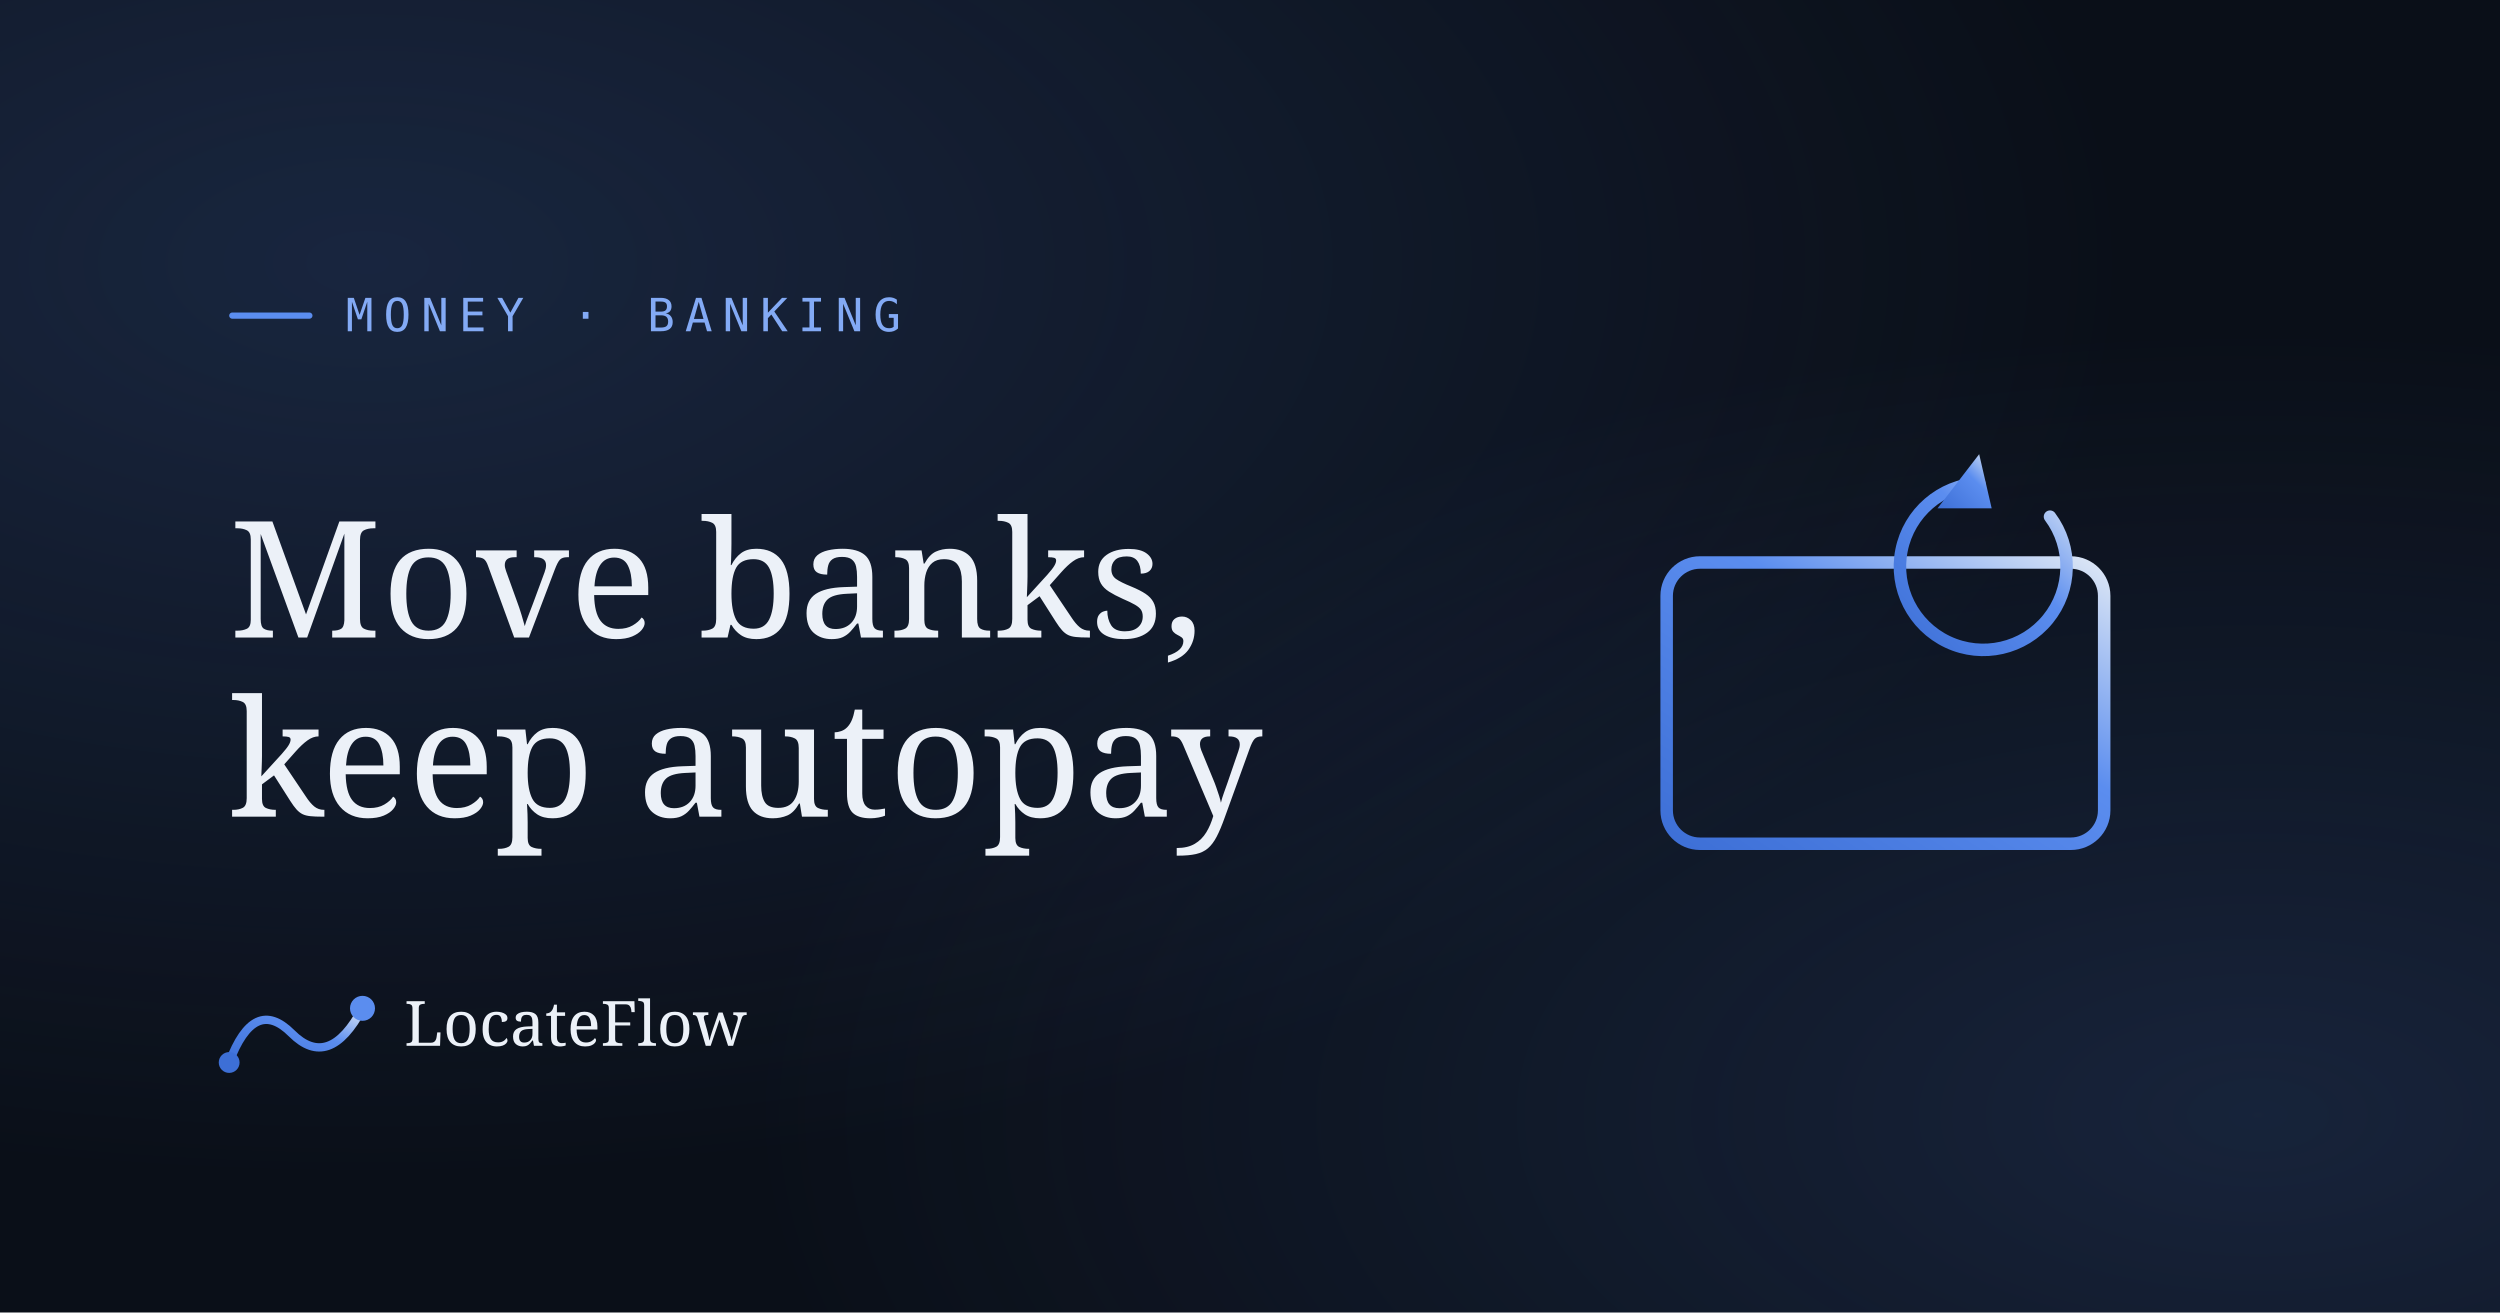
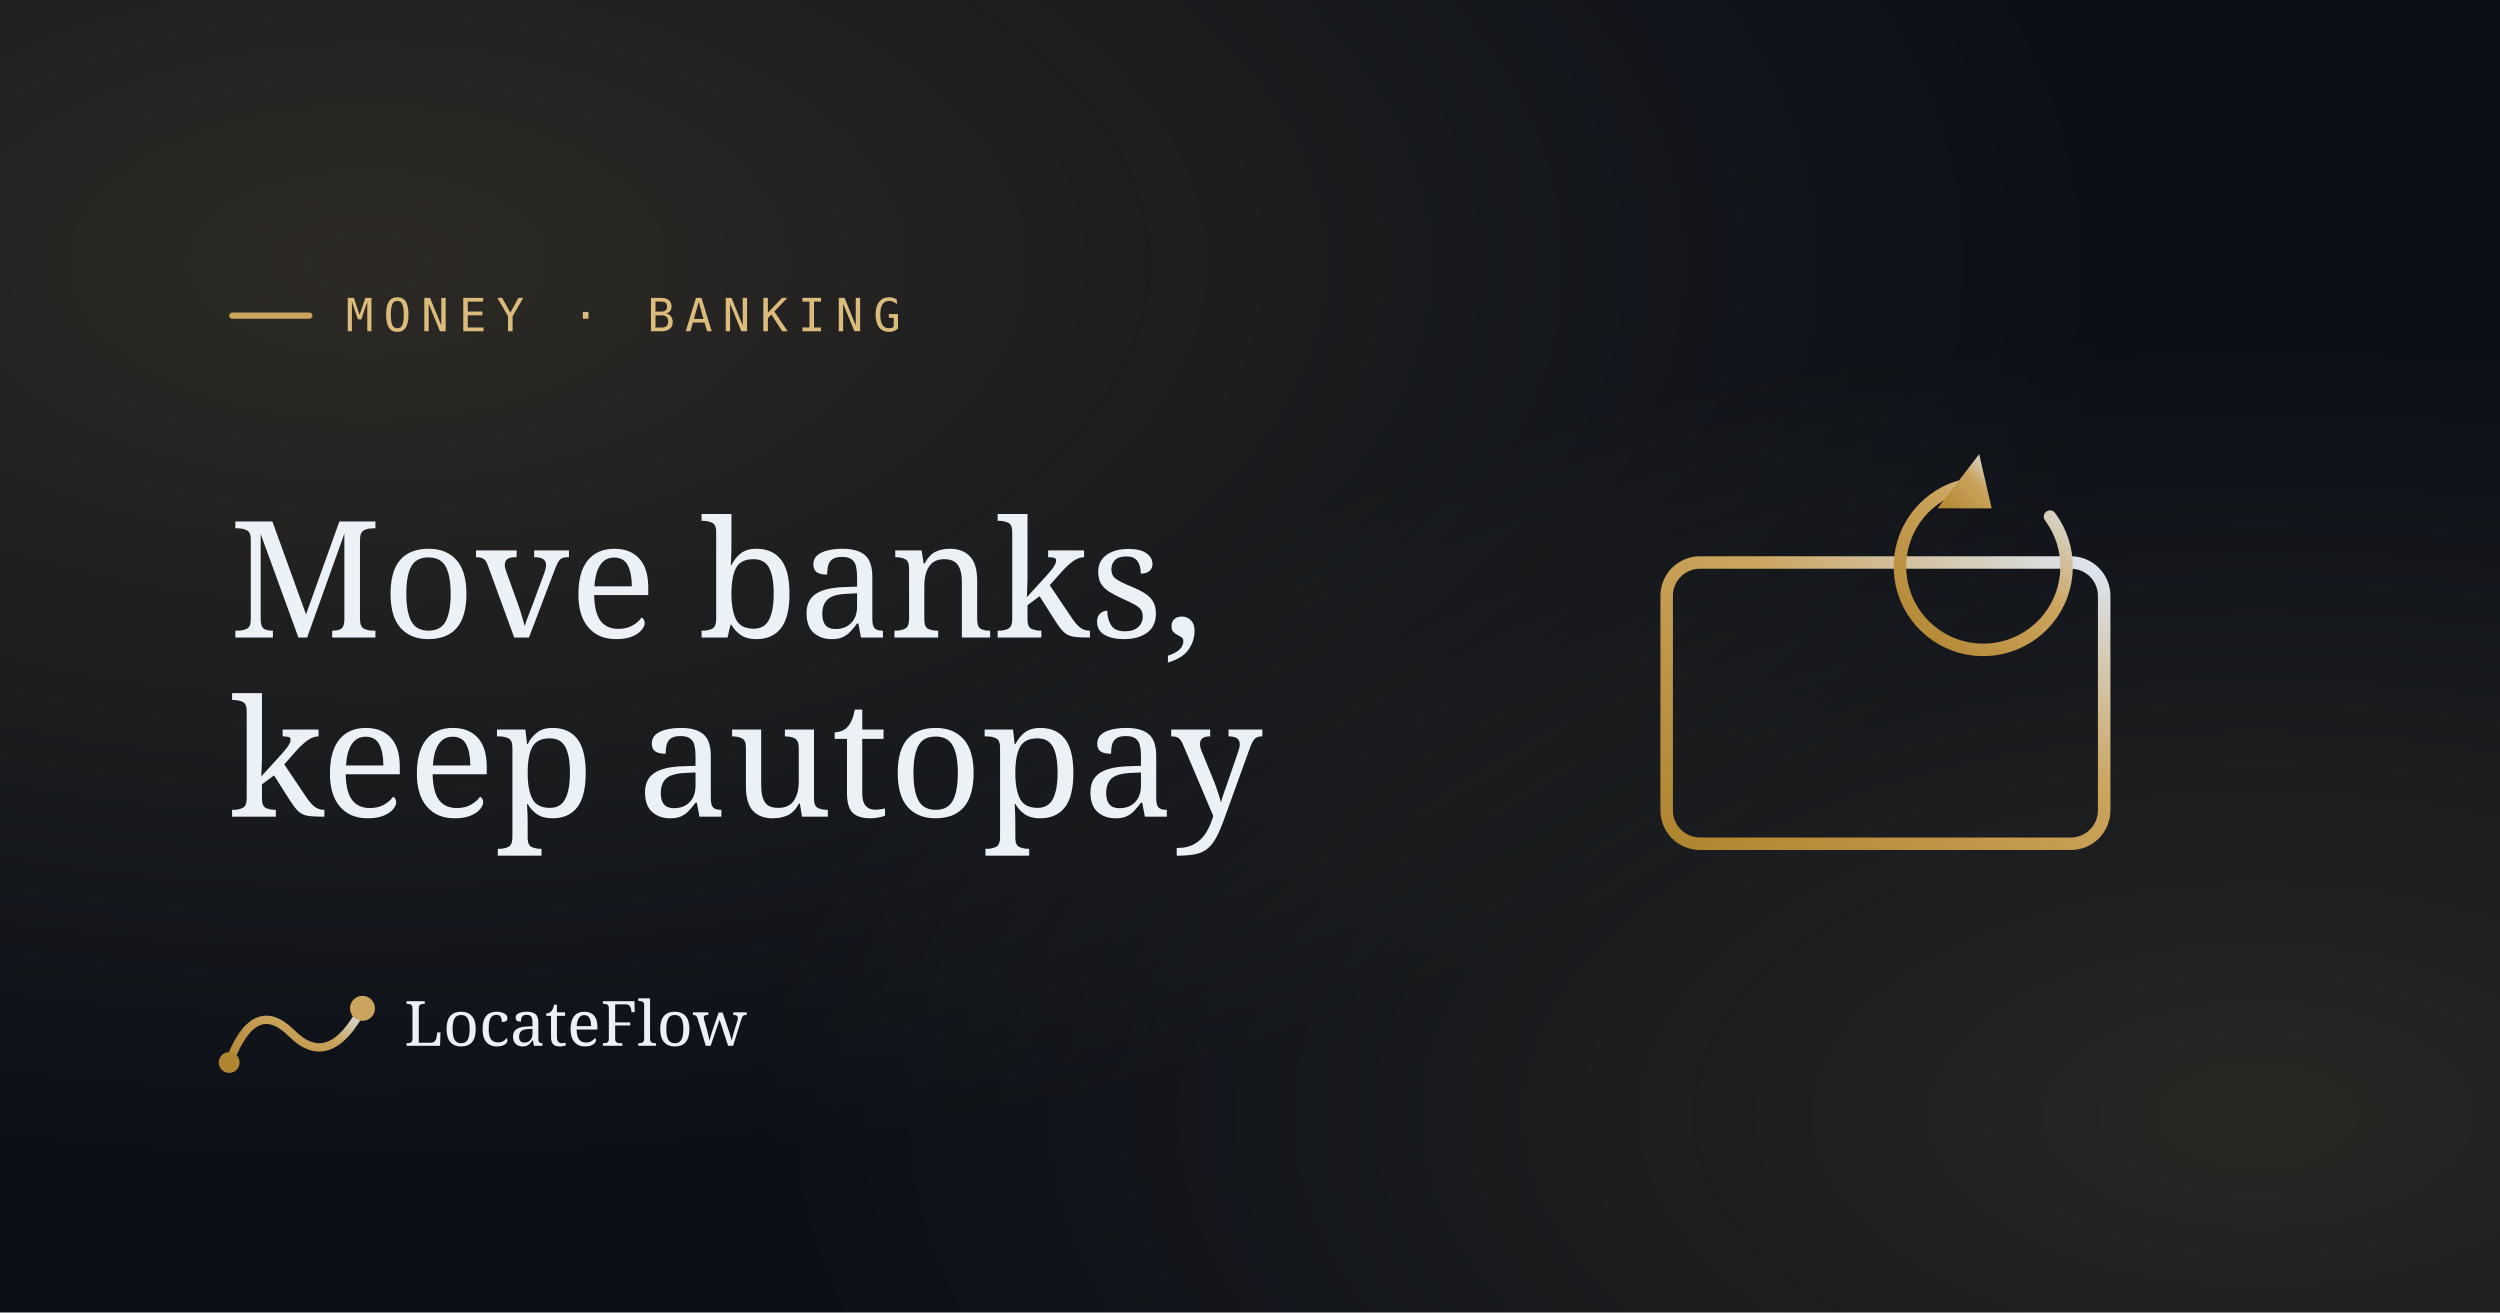
<svg xmlns="http://www.w3.org/2000/svg" viewBox="0 0 1200 630" fill="none" role="img" aria-label="Updating banks and cards without breaking autopay">
  <defs>
    <linearGradient id="flow" x1="0" y1="1" x2="1" y2="0">
-       <stop offset="0%" stop-color="#3D6FD6" />
-       <stop offset="60%" stop-color="#5B8DEF" />
+       <stop offset="0%" stop-color="#B0852F" />
+       <stop offset="60%" stop-color="#CBA45E" />
      <stop offset="100%" stop-color="#DDE7F5" />
    </linearGradient>
    <radialGradient id="tr" cx="0.15" cy="0.2" r="0.7">
-       <stop offset="0%" stop-color="#5B8DEF" stop-opacity="0.18" />
-       <stop offset="100%" stop-color="#5B8DEF" stop-opacity="0" />
+       <stop offset="0%" stop-color="#CBA45E" stop-opacity="0.18" />
+       <stop offset="100%" stop-color="#CBA45E" stop-opacity="0" />
    </radialGradient>
    <radialGradient id="br" cx="0.9" cy="0.85" r="0.6">
-       <stop offset="0%" stop-color="#5B8DEF" stop-opacity="0.16" />
-       <stop offset="100%" stop-color="#5B8DEF" stop-opacity="0" />
+       <stop offset="0%" stop-color="#CBA45E" stop-opacity="0.16" />
+       <stop offset="100%" stop-color="#CBA45E" stop-opacity="0" />
    </radialGradient>
  </defs>
  <rect width="1200" height="630" fill="#0A0F18" />
  <rect width="1200" height="630" fill="url(#tr)" />
  <rect width="1200" height="630" fill="url(#br)" />
-   <rect x="110" y="150" width="40" height="3" rx="1.5" fill="#5B8DEF" />
-   <text x="166" y="159" font-family="'Geist Mono', ui-monospace, monospace" font-size="22" letter-spacing="0.22em" fill="#83AAF5">MONEY · BANKING</text>
+   <rect x="110" y="150" width="40" height="3" rx="1.5" fill="#CBA45E" />
+   <text x="166" y="159" font-family="'Geist Mono', ui-monospace, monospace" font-size="22" letter-spacing="0.22em" fill="#DCBC7C">MONEY · BANKING</text>
  <text x="110" y="306" font-family="Playfair Display, Didot, Georgia, serif" font-size="78" font-weight="500" fill="#ECF1F8" letter-spacing="0">Move banks,</text>
  <text x="110" y="392" font-family="Playfair Display, Didot, Georgia, serif" font-size="78" font-weight="500" fill="#ECF1F8" letter-spacing="0">keep autopay</text>
  <g transform="translate(800,240)" stroke="url(#flow)" stroke-width="6" stroke-linecap="round" stroke-linejoin="round">
    <rect x="0" y="30" width="210" height="135" rx="16" />
    <line x1="0" y1="68" x2="210" y2="68" stroke-width="16" />
    <line x1="26" y1="128" x2="92" y2="128" />
    <path d="M150 -8 a 40 40 0 1 0 34 16" fill="none" />
    <path d="M150 -22 l 6 26 l -26 0" fill="url(#flow)" stroke="none" />
  </g>
  <g transform="translate(110,470)">
    <path d="M0 40 Q 12 8, 30 26 T 64 14" stroke="url(#flow)" stroke-width="4" fill="none" stroke-linecap="round" />
-     <circle cx="0" cy="40" r="5" fill="#3D6FD6" />
-     <circle cx="64" cy="14" r="6" fill="#5B8DEF" />
+     <circle cx="0" cy="40" r="5" fill="#B0852F" />
+     <circle cx="64" cy="14" r="6" fill="#CBA45E" />
    <text x="84" y="32" font-family="Playfair Display, Didot, Georgia, serif" font-size="30" fill="#ECF1F8">LocateFlow</text>
  </g>
</svg>
